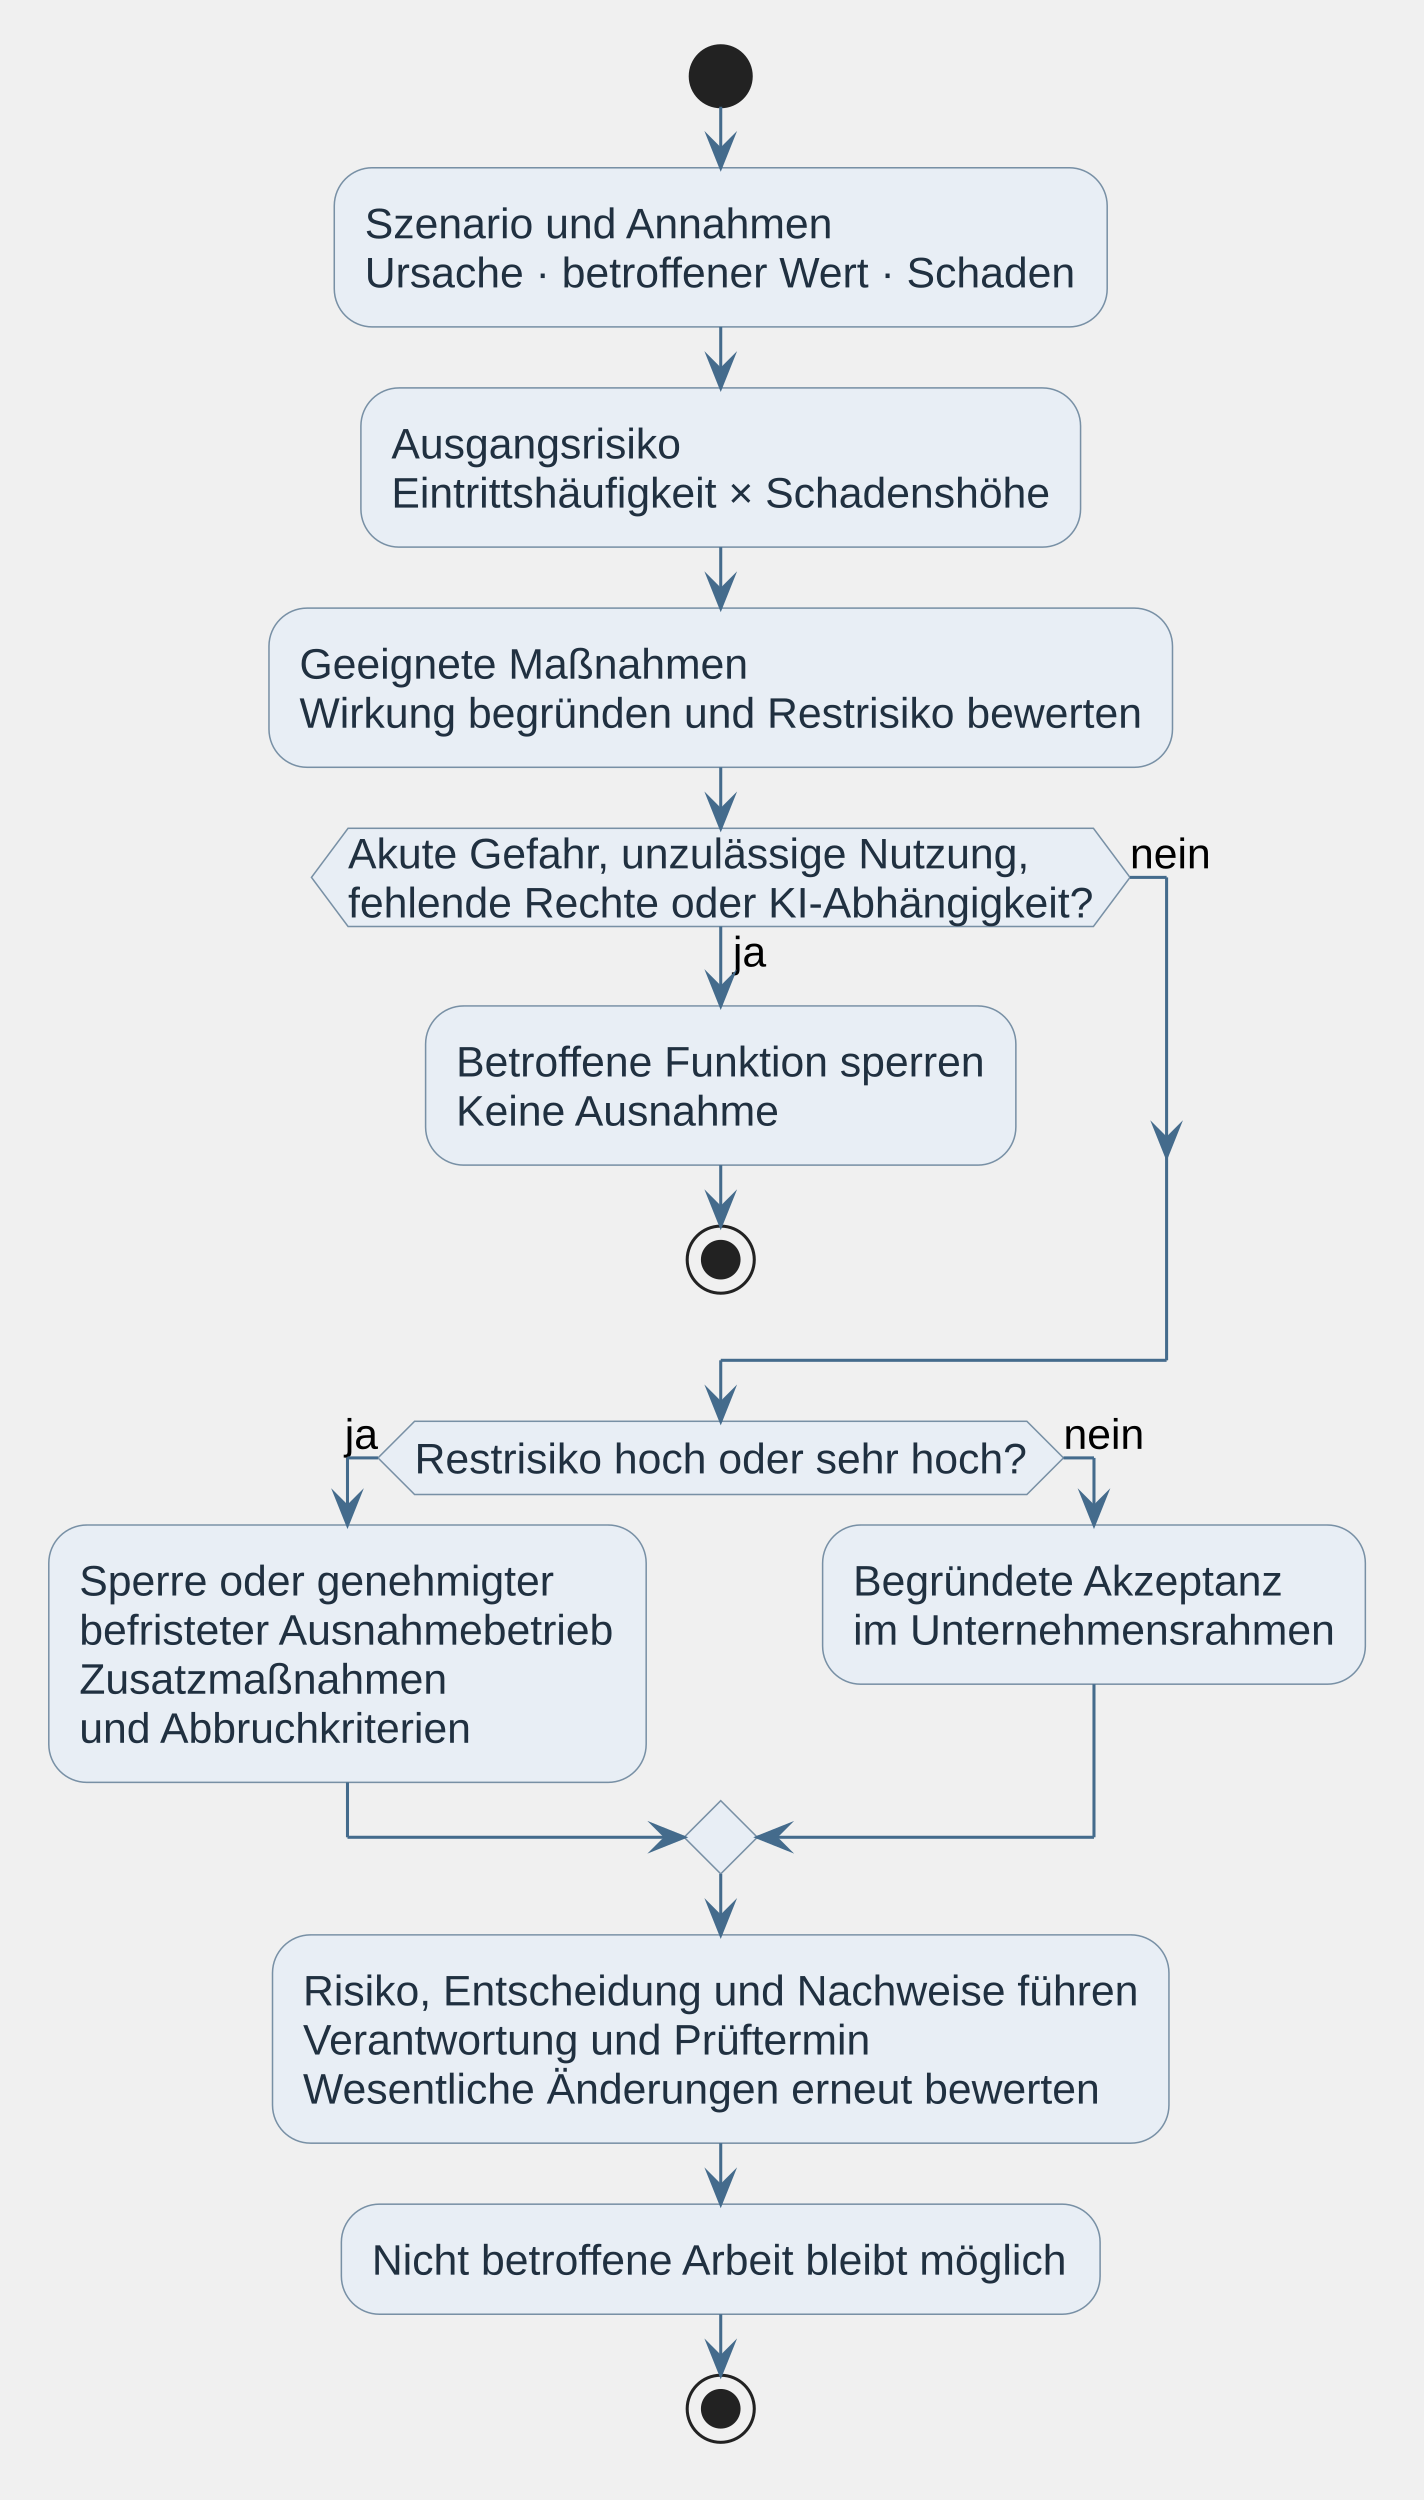
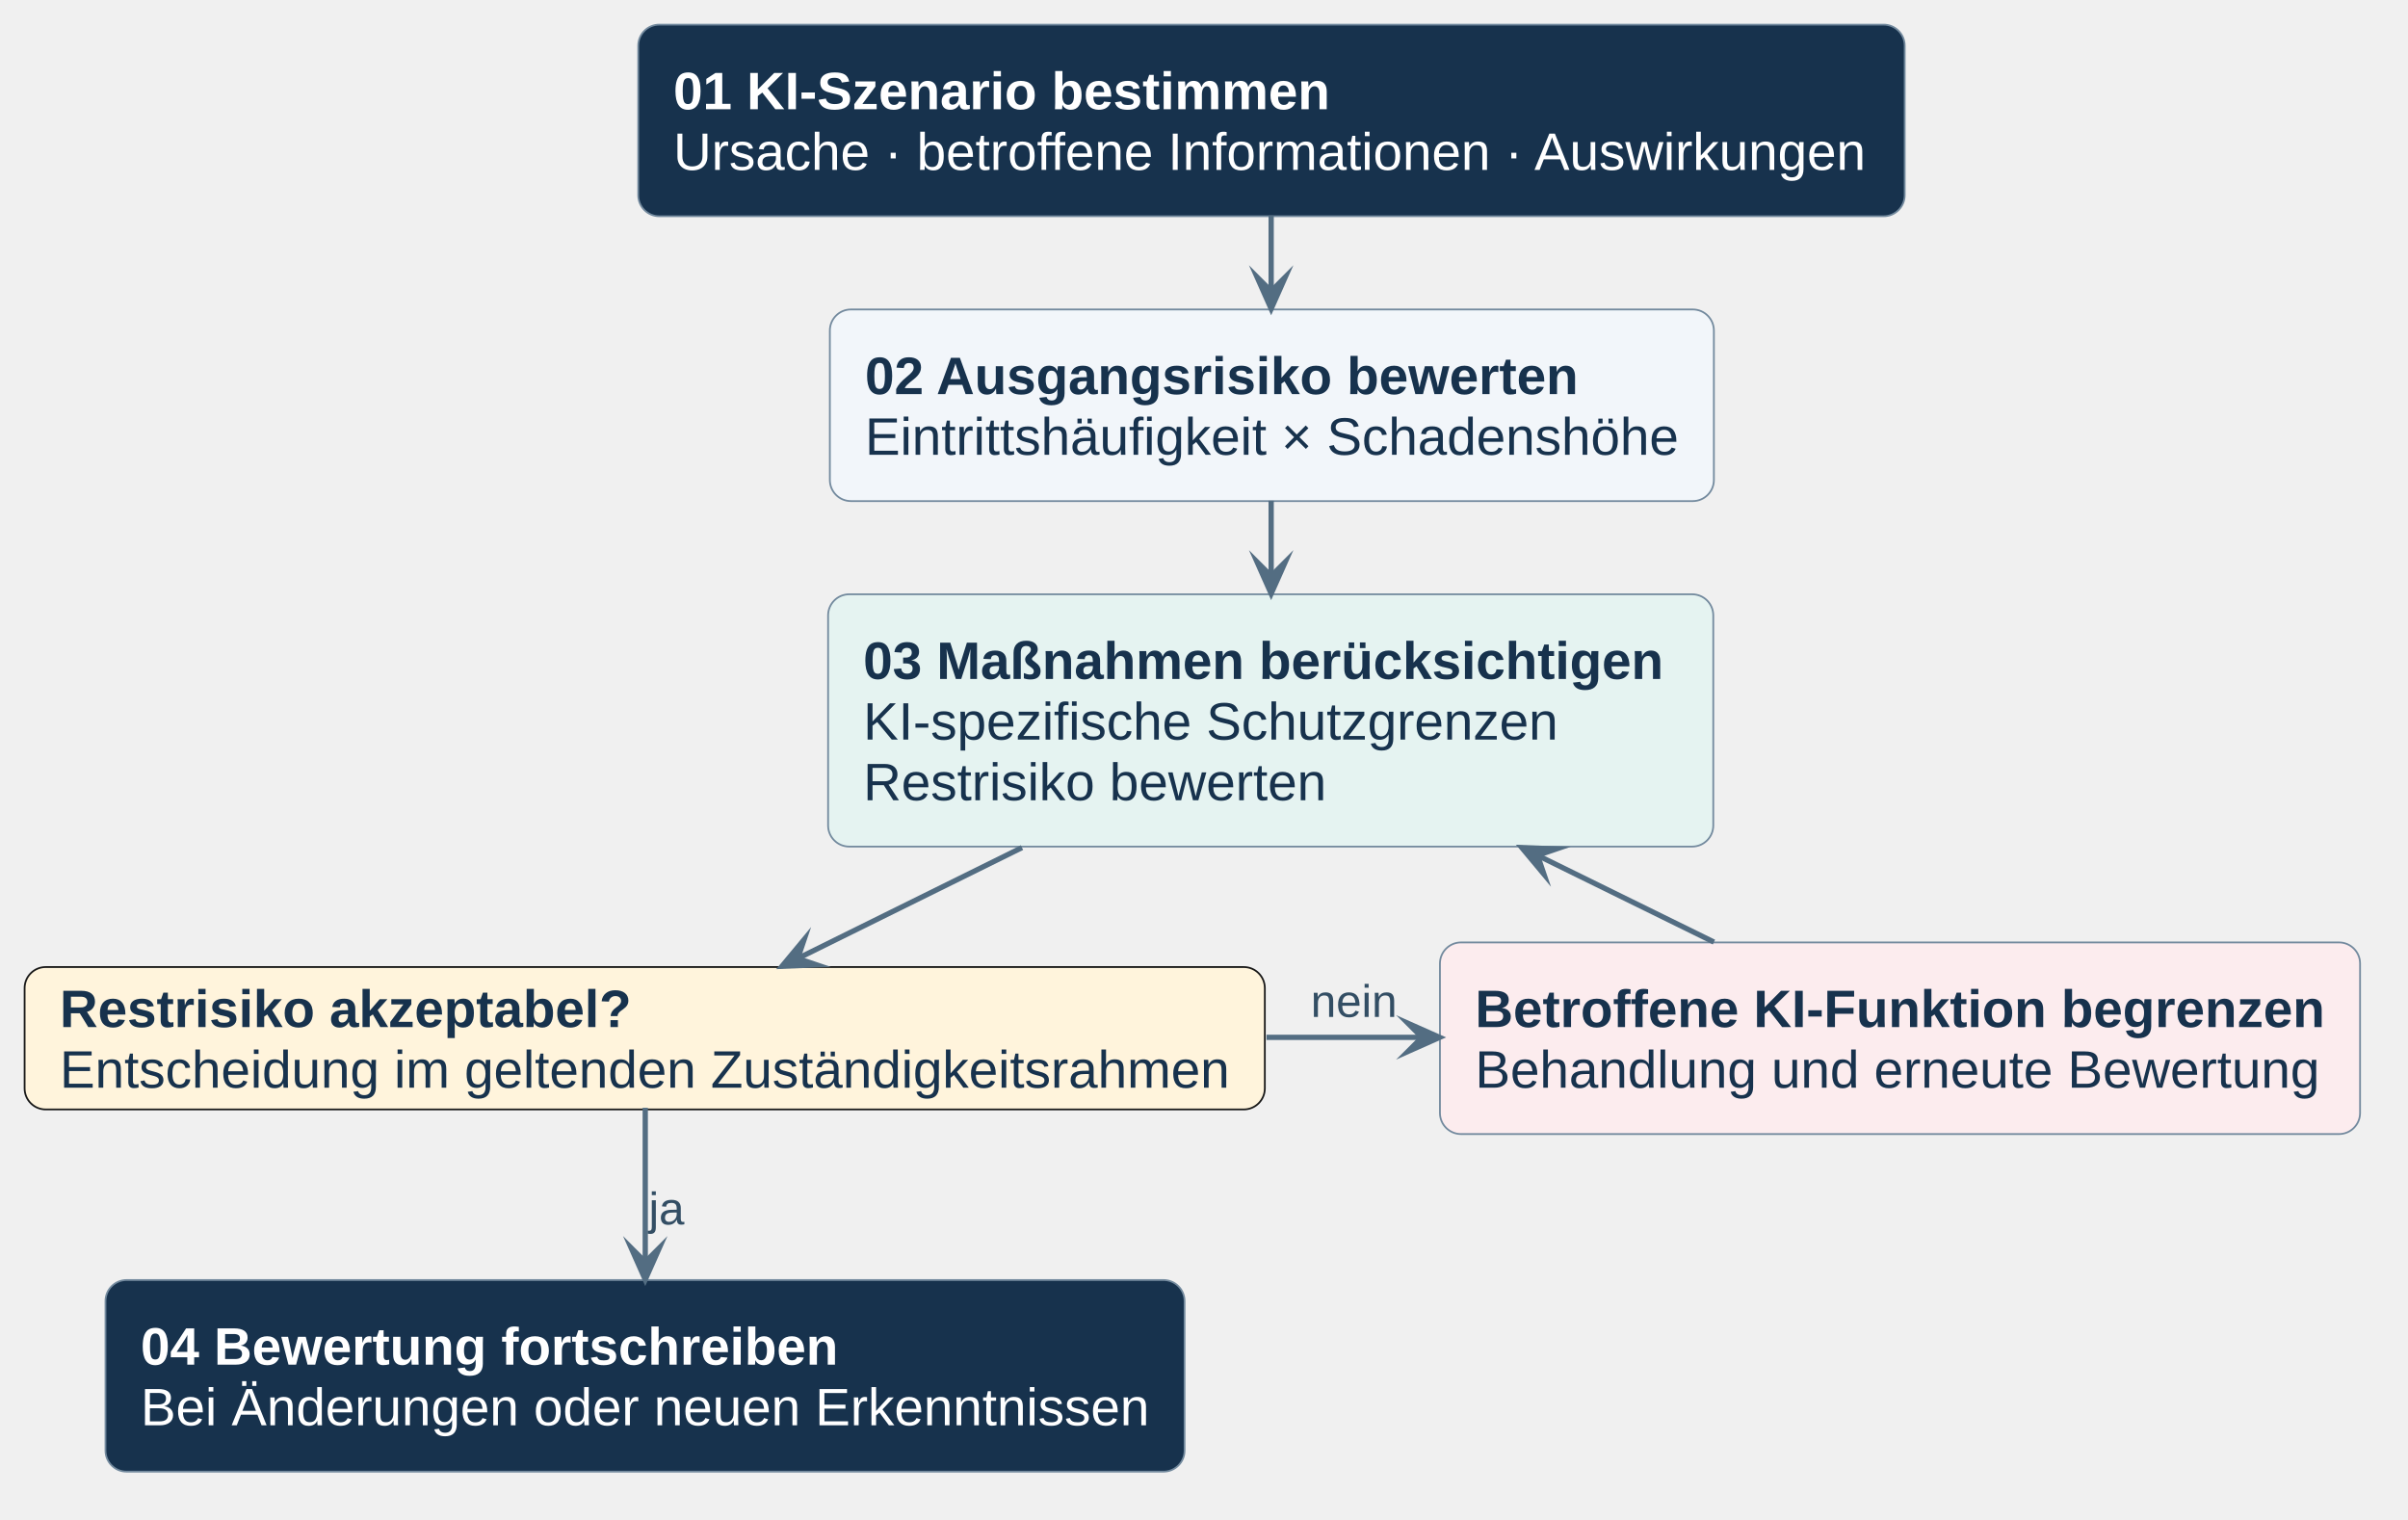
- <svg xmlns="http://www.w3.org/2000/svg" contentStyleType="text/css" data-diagram-type="ACTIVITY" height="1537.5px" preserveAspectRatio="none" style="width:875px;height:1537px;background:#FFFFFF;" version="1.1" viewBox="0 0 875 1537" width="875.625px" zoomAndPan="magnify">
+ <svg xmlns="http://www.w3.org/2000/svg" contentStyleType="text/css" data-diagram-type="DESCRIPTION" height="810px" preserveAspectRatio="none" style="width:1284px;height:810px;background:#FFFFFF;" version="1.1" viewBox="0 0 1284 810" width="1284.375px" zoomAndPan="magnify">
  <defs />
  <g>
-     <ellipse cx="443.106" cy="46.875" fill="#222222" rx="18.75" ry="18.75" style="stroke:#222222;stroke-width:1.875;" />
-     <rect fill="#E8EEF5" height="97.87" rx="23.438" ry="23.438" style="stroke:#7890A5;stroke-width:0.938;" width="475.188" x="205.512" y="103.125" />
-     <text fill="#203040" font-family="Arial" font-size="26.25" lengthAdjust="spacing" textLength="288.955" x="224.262" y="146.497">Szenario und Annahmen</text>
-     <text fill="#203040" font-family="Arial" font-size="26.25" lengthAdjust="spacing" textLength="437.688" x="224.262" y="176.682">Ursache · betroffener Wert · Schaden</text>
-     <rect fill="#E8EEF5" height="97.87" rx="23.438" ry="23.438" style="stroke:#7890A5;stroke-width:0.938;" width="442.452" x="221.88" y="238.495" />
-     <text fill="#203040" font-family="Arial" font-size="26.25" lengthAdjust="spacing" textLength="178.008" x="240.63" y="281.867">Ausgangsrisiko</text>
-     <text fill="#203040" font-family="Arial" font-size="26.25" lengthAdjust="spacing" textLength="404.952" x="240.63" y="312.052">Eintrittshäufigkeit × Schadenshöhe</text>
-     <rect fill="#E8EEF5" height="97.87" rx="23.438" ry="23.438" style="stroke:#7890A5;stroke-width:0.938;" width="555.489" x="165.362" y="373.865" />
-     <text fill="#203040" font-family="Arial" font-size="26.25" lengthAdjust="spacing" textLength="275.792" x="184.112" y="417.237">Geeignete Maßnahmen</text>
-     <text fill="#203040" font-family="Arial" font-size="26.25" lengthAdjust="spacing" textLength="517.989" x="184.112" y="447.422">Wirkung begründen und Restrisiko bewerten</text>
-     <rect fill="#E8EEF5" height="97.87" rx="23.438" ry="23.438" style="stroke:#7890A5;stroke-width:0.938;" width="362.895" x="261.659" y="618.447" />
-     <text fill="#203040" font-family="Arial" font-size="26.25" lengthAdjust="spacing" textLength="325.395" x="280.409" y="661.819">Betroffene Funktion sperren</text>
-     <text fill="#203040" font-family="Arial" font-size="26.25" lengthAdjust="spacing" textLength="199.925" x="280.409" y="692.004">Keine Ausnahme</text>
-     <ellipse cx="443.106" cy="774.442" fill="none" rx="20.625" ry="20.625" style="stroke:#222222;stroke-width:1.875;" />
-     <ellipse cx="443.106" cy="774.442" fill="#222222" rx="11.25" ry="11.25" style="stroke:#222222;stroke-width:1.875;" />
-     <polygon fill="#E8EEF5" points="213.989,509.235,672.223,509.235,694.723,539.42,672.223,569.605,213.989,569.605,191.489,539.42,213.989,509.235" style="stroke:#7890A5;stroke-width:0.938;stroke-linejoin:miter;stroke-miterlimit:10;" />
-     <text fill="#000000" font-family="Arial" font-size="26.25" lengthAdjust="spacing" textLength="20.431" x="450.606" y="594.227">ja</text>
-     <text fill="#203040" font-family="Arial" font-size="26.25" lengthAdjust="spacing" textLength="420.243" x="213.989" y="533.857">Akute Gefahr, unzulässige Nutzung,</text>
-     <text fill="#203040" font-family="Arial" font-size="26.25" lengthAdjust="spacing" textLength="458.234" x="213.989" y="564.042">fehlende Rechte oder KI-Abhängigkeit?</text>
-     <text fill="#000000" font-family="Arial" font-size="26.25" lengthAdjust="spacing" textLength="49.629" x="694.723" y="533.857">nein</text>
-     <polygon fill="#E8EEF5" points="254.883,873.817,631.329,873.817,653.829,896.317,631.329,918.817,254.883,918.817,232.383,896.317,254.883,873.817" style="stroke:#7890A5;stroke-width:0.938;stroke-linejoin:miter;stroke-miterlimit:10;" />
-     <text fill="#203040" font-family="Arial" font-size="26.25" lengthAdjust="spacing" textLength="376.447" x="254.883" y="905.847">Restrisiko hoch oder sehr hoch?</text>
-     <text fill="#000000" font-family="Arial" font-size="26.25" lengthAdjust="spacing" textLength="20.431" x="211.952" y="890.754">ja</text>
-     <text fill="#000000" font-family="Arial" font-size="26.25" lengthAdjust="spacing" textLength="49.629" x="653.829" y="890.754">nein</text>
-     <rect fill="#E8EEF5" height="158.24" rx="23.438" ry="23.438" style="stroke:#7890A5;stroke-width:0.938;" width="367.266" x="30" y="937.567" />
-     <text fill="#203040" font-family="Arial" font-size="26.25" lengthAdjust="spacing" textLength="291.839" x="48.75" y="980.939">Sperre oder genehmigter</text>
-     <text fill="#203040" font-family="Arial" font-size="26.25" lengthAdjust="spacing" textLength="329.766" x="48.75" y="1011.124">befristeter Ausnahmebetrieb</text>
-     <text fill="#203040" font-family="Arial" font-size="26.25" lengthAdjust="spacing" textLength="226.137" x="48.75" y="1041.309">Zusatzmaßnahmen</text>
-     <text fill="#203040" font-family="Arial" font-size="26.25" lengthAdjust="spacing" textLength="242.223" x="48.75" y="1071.494">und Abbruchkriterien</text>
-     <rect fill="#E8EEF5" height="97.87" rx="23.438" ry="23.438" style="stroke:#7890A5;stroke-width:0.938;" width="333.671" x="505.744" y="937.567" />
-     <text fill="#203040" font-family="Arial" font-size="26.25" lengthAdjust="spacing" textLength="265.602" x="524.494" y="980.939">Begründete Akzeptanz</text>
-     <text fill="#203040" font-family="Arial" font-size="26.25" lengthAdjust="spacing" textLength="296.171" x="524.494" y="1011.124">im Unternehmensrahmen</text>
-     <polygon fill="#E8EEF5" points="443.106,1107.057,465.606,1129.557,443.106,1152.057,420.606,1129.557,443.106,1107.057" style="stroke:#7890A5;stroke-width:0.938;stroke-linejoin:miter;stroke-miterlimit:10;" />
-     <rect fill="#E8EEF5" height="128.055" rx="23.438" ry="23.438" style="stroke:#7890A5;stroke-width:0.938;" width="551.131" x="167.541" y="1189.557" />
-     <text fill="#203040" font-family="Arial" font-size="26.25" lengthAdjust="spacing" textLength="513.631" x="186.291" y="1232.929">Risiko, Entscheidung und Nachweise führen</text>
-     <text fill="#203040" font-family="Arial" font-size="26.25" lengthAdjust="spacing" textLength="350.184" x="186.291" y="1263.114">Verantwortung und Prüftermin</text>
-     <text fill="#203040" font-family="Arial" font-size="26.25" lengthAdjust="spacing" textLength="490.316" x="186.291" y="1293.299">Wesentliche Änderungen erneut bewerten</text>
-     <rect fill="#E8EEF5" height="67.685" rx="23.438" ry="23.438" style="stroke:#7890A5;stroke-width:0.938;" width="466.472" x="209.87" y="1355.111" />
-     <text fill="#203040" font-family="Arial" font-size="26.25" lengthAdjust="spacing" textLength="428.972" x="228.62" y="1398.484">Nicht betroffene Arbeit bleibt möglich</text>
-     <ellipse cx="443.106" cy="1480.921" fill="none" rx="20.625" ry="20.625" style="stroke:#222222;stroke-width:1.875;" />
-     <ellipse cx="443.106" cy="1480.921" fill="#222222" rx="11.25" ry="11.25" style="stroke:#222222;stroke-width:1.875;" />
-     <line style="stroke:#446B8C;stroke-width:1.875;" x1="443.106" x2="443.106" y1="65.625" y2="103.125" />
-     <polygon fill="#446B8C" points="435.606,84.375,443.106,103.125,450.606,84.375,443.106,91.875" style="stroke:#446B8C;stroke-width:1.875;stroke-linejoin:miter;stroke-miterlimit:10;" />
-     <line style="stroke:#446B8C;stroke-width:1.875;" x1="443.106" x2="443.106" y1="200.995" y2="238.495" />
-     <polygon fill="#446B8C" points="435.606,219.745,443.106,238.495,450.606,219.745,443.106,227.245" style="stroke:#446B8C;stroke-width:1.875;stroke-linejoin:miter;stroke-miterlimit:10;" />
-     <line style="stroke:#446B8C;stroke-width:1.875;" x1="443.106" x2="443.106" y1="336.365" y2="373.865" />
-     <polygon fill="#446B8C" points="435.606,355.115,443.106,373.865,450.606,355.115,443.106,362.615" style="stroke:#446B8C;stroke-width:1.875;stroke-linejoin:miter;stroke-miterlimit:10;" />
-     <line style="stroke:#446B8C;stroke-width:1.875;" x1="443.106" x2="443.106" y1="716.317" y2="753.817" />
-     <polygon fill="#446B8C" points="435.606,735.067,443.106,753.817,450.606,735.067,443.106,742.567" style="stroke:#446B8C;stroke-width:1.875;stroke-linejoin:miter;stroke-miterlimit:10;" />
-     <line style="stroke:#446B8C;stroke-width:1.875;" x1="443.106" x2="443.106" y1="569.605" y2="618.447" />
-     <polygon fill="#446B8C" points="435.606,599.697,443.106,618.447,450.606,599.697,443.106,607.197" style="stroke:#446B8C;stroke-width:1.875;stroke-linejoin:miter;stroke-miterlimit:10;" />
-     <line style="stroke:#446B8C;stroke-width:1.875;" x1="694.723" x2="717.223" y1="539.42" y2="539.42" />
-     <polygon fill="#446B8C" points="709.723,692.602,717.223,711.352,724.723,692.602,717.223,700.102" style="stroke:#446B8C;stroke-width:1.875;stroke-linejoin:miter;stroke-miterlimit:10;" />
-     <line style="stroke:#446B8C;stroke-width:1.875;" x1="717.223" x2="717.223" y1="539.42" y2="836.317" />
-     <line style="stroke:#446B8C;stroke-width:1.875;" x1="717.223" x2="443.106" y1="836.317" y2="836.317" />
-     <line style="stroke:#446B8C;stroke-width:1.875;" x1="443.106" x2="443.106" y1="836.317" y2="873.817" />
-     <polygon fill="#446B8C" points="435.606,855.067,443.106,873.817,450.606,855.067,443.106,862.567" style="stroke:#446B8C;stroke-width:1.875;stroke-linejoin:miter;stroke-miterlimit:10;" />
-     <line style="stroke:#446B8C;stroke-width:1.875;" x1="443.106" x2="443.106" y1="471.735" y2="509.235" />
-     <polygon fill="#446B8C" points="435.606,490.485,443.106,509.235,450.606,490.485,443.106,497.985" style="stroke:#446B8C;stroke-width:1.875;stroke-linejoin:miter;stroke-miterlimit:10;" />
-     <line style="stroke:#446B8C;stroke-width:1.875;" x1="232.383" x2="213.633" y1="896.317" y2="896.317" />
-     <line style="stroke:#446B8C;stroke-width:1.875;" x1="213.633" x2="213.633" y1="896.317" y2="937.567" />
-     <polygon fill="#446B8C" points="206.133,918.817,213.633,937.567,221.133,918.817,213.633,926.317" style="stroke:#446B8C;stroke-width:1.875;stroke-linejoin:miter;stroke-miterlimit:10;" />
-     <line style="stroke:#446B8C;stroke-width:1.875;" x1="653.829" x2="672.579" y1="896.317" y2="896.317" />
-     <line style="stroke:#446B8C;stroke-width:1.875;" x1="672.579" x2="672.579" y1="896.317" y2="937.567" />
-     <polygon fill="#446B8C" points="665.079,918.817,672.579,937.567,680.079,918.817,672.579,926.317" style="stroke:#446B8C;stroke-width:1.875;stroke-linejoin:miter;stroke-miterlimit:10;" />
-     <line style="stroke:#446B8C;stroke-width:1.875;" x1="213.633" x2="213.633" y1="1095.807" y2="1129.557" />
-     <line style="stroke:#446B8C;stroke-width:1.875;" x1="213.633" x2="420.606" y1="1129.557" y2="1129.557" />
-     <polygon fill="#446B8C" points="401.856,1122.057,420.606,1129.557,401.856,1137.057,409.356,1129.557" style="stroke:#446B8C;stroke-width:1.875;stroke-linejoin:miter;stroke-miterlimit:10;" />
-     <line style="stroke:#446B8C;stroke-width:1.875;" x1="672.579" x2="672.579" y1="1035.437" y2="1129.557" />
-     <line style="stroke:#446B8C;stroke-width:1.875;" x1="672.579" x2="465.606" y1="1129.557" y2="1129.557" />
-     <polygon fill="#446B8C" points="484.356,1122.057,465.606,1129.557,484.356,1137.057,476.856,1129.557" style="stroke:#446B8C;stroke-width:1.875;stroke-linejoin:miter;stroke-miterlimit:10;" />
-     <line style="stroke:#446B8C;stroke-width:1.875;" x1="443.106" x2="443.106" y1="1152.057" y2="1189.557" />
-     <polygon fill="#446B8C" points="435.606,1170.807,443.106,1189.557,450.606,1170.807,443.106,1178.307" style="stroke:#446B8C;stroke-width:1.875;stroke-linejoin:miter;stroke-miterlimit:10;" />
-     <line style="stroke:#446B8C;stroke-width:1.875;" x1="443.106" x2="443.106" y1="1317.611" y2="1355.111" />
-     <polygon fill="#446B8C" points="435.606,1336.361,443.106,1355.111,450.606,1336.361,443.106,1343.861" style="stroke:#446B8C;stroke-width:1.875;stroke-linejoin:miter;stroke-miterlimit:10;" />
-     <line style="stroke:#446B8C;stroke-width:1.875;" x1="443.106" x2="443.106" y1="1422.796" y2="1460.296" />
-     <polygon fill="#446B8C" points="435.606,1441.546,443.106,1460.296,450.606,1441.546,443.106,1449.046" style="stroke:#446B8C;stroke-width:1.875;stroke-linejoin:miter;stroke-miterlimit:10;" />
+     <g class="entity" data-qualified-name="szenario" data-source-line="18" id="ent0001">
+       <rect fill="#17324D" height="102.182" rx="11.25" ry="11.25" style="stroke:#738A9E;stroke-width:0.938;" width="675.325" x="340.312" y="13.125" />
+       <text fill="#FFFFFF" font-family="Arial" font-size="28.125" font-weight="700" lengthAdjust="spacing" textLength="357.921" x="359.062" y="58.256">01  KI-Szenario bestimmen</text>
+       <text fill="#FFFFFF" font-family="Arial" font-size="28.125" lengthAdjust="spacing" textLength="637.825" x="359.062" y="90.597">Ursache · betroffene Informationen · Auswirkungen</text>
+     </g>
+     <g class="entity" data-qualified-name="ausgang" data-source-line="19" id="ent0002">
+       <rect fill="#F2F6FA" height="102.182" rx="11.25" ry="11.25" style="stroke:#738A9E;stroke-width:0.938;" width="471.378" x="442.5" y="165" />
+       <text fill="#17324D" font-family="Arial" font-size="28.125" font-weight="700" lengthAdjust="spacing" textLength="389.191" x="461.25" y="210.131">02  Ausgangsrisiko bewerten</text>
+       <text fill="#17324D" font-family="Arial" font-size="28.125" lengthAdjust="spacing" textLength="433.878" x="461.25" y="242.472">Eintrittshäufigkeit × Schadenshöhe</text>
+     </g>
+     <g class="entity" data-qualified-name="massnahmen" data-source-line="20" id="ent0003">
+       <rect fill="#E5F3F1" height="134.523" rx="11.25" ry="11.25" style="stroke:#738A9E;stroke-width:0.938;" width="471.995" x="441.562" y="316.875" />
+       <text fill="#17324D" font-family="Arial" font-size="28.125" font-weight="700" lengthAdjust="spacing" textLength="434.495" x="460.312" y="362.006">03  Maßnahmen berücksichtigen</text>
+       <text fill="#17324D" font-family="Arial" font-size="28.125" lengthAdjust="spacing" textLength="370.5" x="460.312" y="394.347">KI-spezifische Schutzgrenzen</text>
+       <text fill="#17324D" font-family="Arial" font-size="28.125" lengthAdjust="spacing" textLength="246.973" x="460.312" y="426.688">Restrisiko bewerten</text>
+     </g>
+     <g class="entity" data-qualified-name="entscheidung" data-source-line="21" id="ent0004">
+       <rect fill="#FFF4DC" height="75.932" rx="11.25" ry="11.25" style="stroke:#181818;stroke-width:0.938;" width="661.317" x="13.125" y="515.625" />
+       <text fill="#17324D" font-family="Arial" font-size="28.125" font-weight="700" lengthAdjust="spacing" textLength="304.802" x="31.875" y="547.631">Restrisiko akzeptabel?</text>
+       <text fill="#17324D" font-family="Arial" font-size="28.125" lengthAdjust="spacing" textLength="623.817" x="31.875" y="579.972">Entscheidung im geltenden Zuständigkeitsrahmen</text>
+     </g>
+     <g class="entity" data-qualified-name="behandlung" data-source-line="22" id="ent0005">
+       <rect fill="#FCECEE" height="102.182" rx="11.25" ry="11.25" style="stroke:#738A9E;stroke-width:0.938;" width="490.631" x="767.812" y="502.5" />
+       <text fill="#17324D" font-family="Arial" font-size="28.125" font-weight="700" lengthAdjust="spacing" textLength="453.131" x="786.562" y="547.631">Betroffene KI-Funktion begrenzen</text>
+       <text fill="#17324D" font-family="Arial" font-size="28.125" lengthAdjust="spacing" textLength="450.357" x="786.562" y="579.972">Behandlung und erneute Bewertung</text>
+     </g>
+     <g class="entity" data-qualified-name="nachhalten" data-source-line="23" id="ent0006">
+       <rect fill="#17324D" height="102.182" rx="11.25" ry="11.25" style="stroke:#738A9E;stroke-width:0.938;" width="575.391" x="56.25" y="682.5" />
+       <text fill="#FFFFFF" font-family="Arial" font-size="28.125" font-weight="700" lengthAdjust="spacing" textLength="379.77" x="75" y="727.631">04  Bewertung fortschreiben</text>
+       <text fill="#FFFFFF" font-family="Arial" font-size="28.125" lengthAdjust="spacing" textLength="537.891" x="75" y="759.972">Bei Änderungen oder neuen Erkenntnissen</text>
+     </g>
+     <g class="link" data-entity-1="ent0001" data-entity-2="ent0002" data-link-type="dependency" data-source-line="24" id="lnk7">
+       <path d="M677.812,114.956 C677.812,130.931 677.812,139.294 677.812,155.269" fill="none" id="szenario-to-ausgang" style="stroke:#536D82;stroke-width:2.812;" />
+       <polygon fill="#536D82" points="677.812,164.644,685.312,147.769,677.812,155.269,670.312,147.769,677.812,164.644" style="stroke:#536D82;stroke-width:2.812;stroke-linejoin:miter;stroke-miterlimit:10;" />
+     </g>
+     <g class="link" data-entity-1="ent0002" data-entity-2="ent0003" data-link-type="dependency" data-source-line="25" id="lnk8">
+       <path d="M677.812,267 C677.812,282.581 677.812,290.644 677.812,307.163" fill="none" id="ausgang-to-massnahmen" style="stroke:#536D82;stroke-width:2.812;" />
+       <polygon fill="#536D82" points="677.812,316.538,685.312,299.663,677.812,307.163,670.312,299.663,677.812,316.538" style="stroke:#536D82;stroke-width:2.812;stroke-linejoin:miter;stroke-miterlimit:10;" />
+     </g>
+     <g class="link" data-entity-1="ent0003" data-entity-2="ent0004" data-link-type="dependency" data-source-line="26" id="lnk9">
+       <path d="M544.95,451.931 C501.319,473.512 462.847,492.512 425.365,511.055" fill="none" id="massnahmen-to-entscheidung" style="stroke:#536D82;stroke-width:2.812;" />
+       <polygon fill="#536D82" points="416.962,515.212,435.413,514.452,425.365,511.055,428.762,501.007,416.962,515.212" style="stroke:#536D82;stroke-width:2.812;stroke-linejoin:miter;stroke-miterlimit:10;" />
+     </g>
+     <g class="link" data-entity-1="ent0004" data-entity-2="ent0005" data-link-type="dependency" data-source-line="27" id="lnk10">
+       <path d="M675.319,553.125 C706.406,553.125 728.175,553.125 758.269,553.125" fill="none" id="entscheidung-to-behandlung" style="stroke:#536D82;stroke-width:2.812;" />
+       <polygon fill="#536D82" points="767.644,553.125,750.769,545.625,758.269,553.125,750.769,560.625,767.644,553.125" style="stroke:#536D82;stroke-width:2.812;stroke-linejoin:miter;stroke-miterlimit:10;" />
+       <text fill="#334E64" font-family="Arial" font-size="24.375" lengthAdjust="spacing" textLength="46.084" x="698.906" y="542.239">nein</text>
+     </g>
+     <g class="link" data-entity-1="ent0004" data-entity-2="ent0006" data-link-type="dependency" data-source-line="28" id="lnk11">
+       <path d="M344.062,590.663 C344.062,617.025 344.062,643.837 344.062,672.9" fill="none" id="entscheidung-to-nachhalten" style="stroke:#536D82;stroke-width:2.812;" />
+       <polygon fill="#536D82" points="344.062,682.275,351.562,665.4,344.062,672.9,336.562,665.4,344.062,682.275" style="stroke:#536D82;stroke-width:2.812;stroke-linejoin:miter;stroke-miterlimit:10;" />
+       <text fill="#334E64" font-family="Arial" font-size="24.375" lengthAdjust="spacing" textLength="18.972" x="345.938" y="652.864">ja</text>
+     </g>
+     <g class="link" data-entity-1="ent0003" data-entity-2="ent0005" data-link-type="dependency" data-source-line="29" id="lnk13">
+       <path d="M819.837,456.07 C854.018,472.889 881.775,486.525 913.913,502.312" fill="none" id="massnahmen-backto-behandlung" style="stroke:#536D82;stroke-width:2.812;" />
+       <polygon fill="#536D82" points="811.425,451.931,823.255,466.111,819.837,456.07,829.878,452.652,811.425,451.931" style="stroke:#536D82;stroke-width:2.812;stroke-linejoin:miter;stroke-miterlimit:10;" />
+     </g>
  </g>
</svg>
